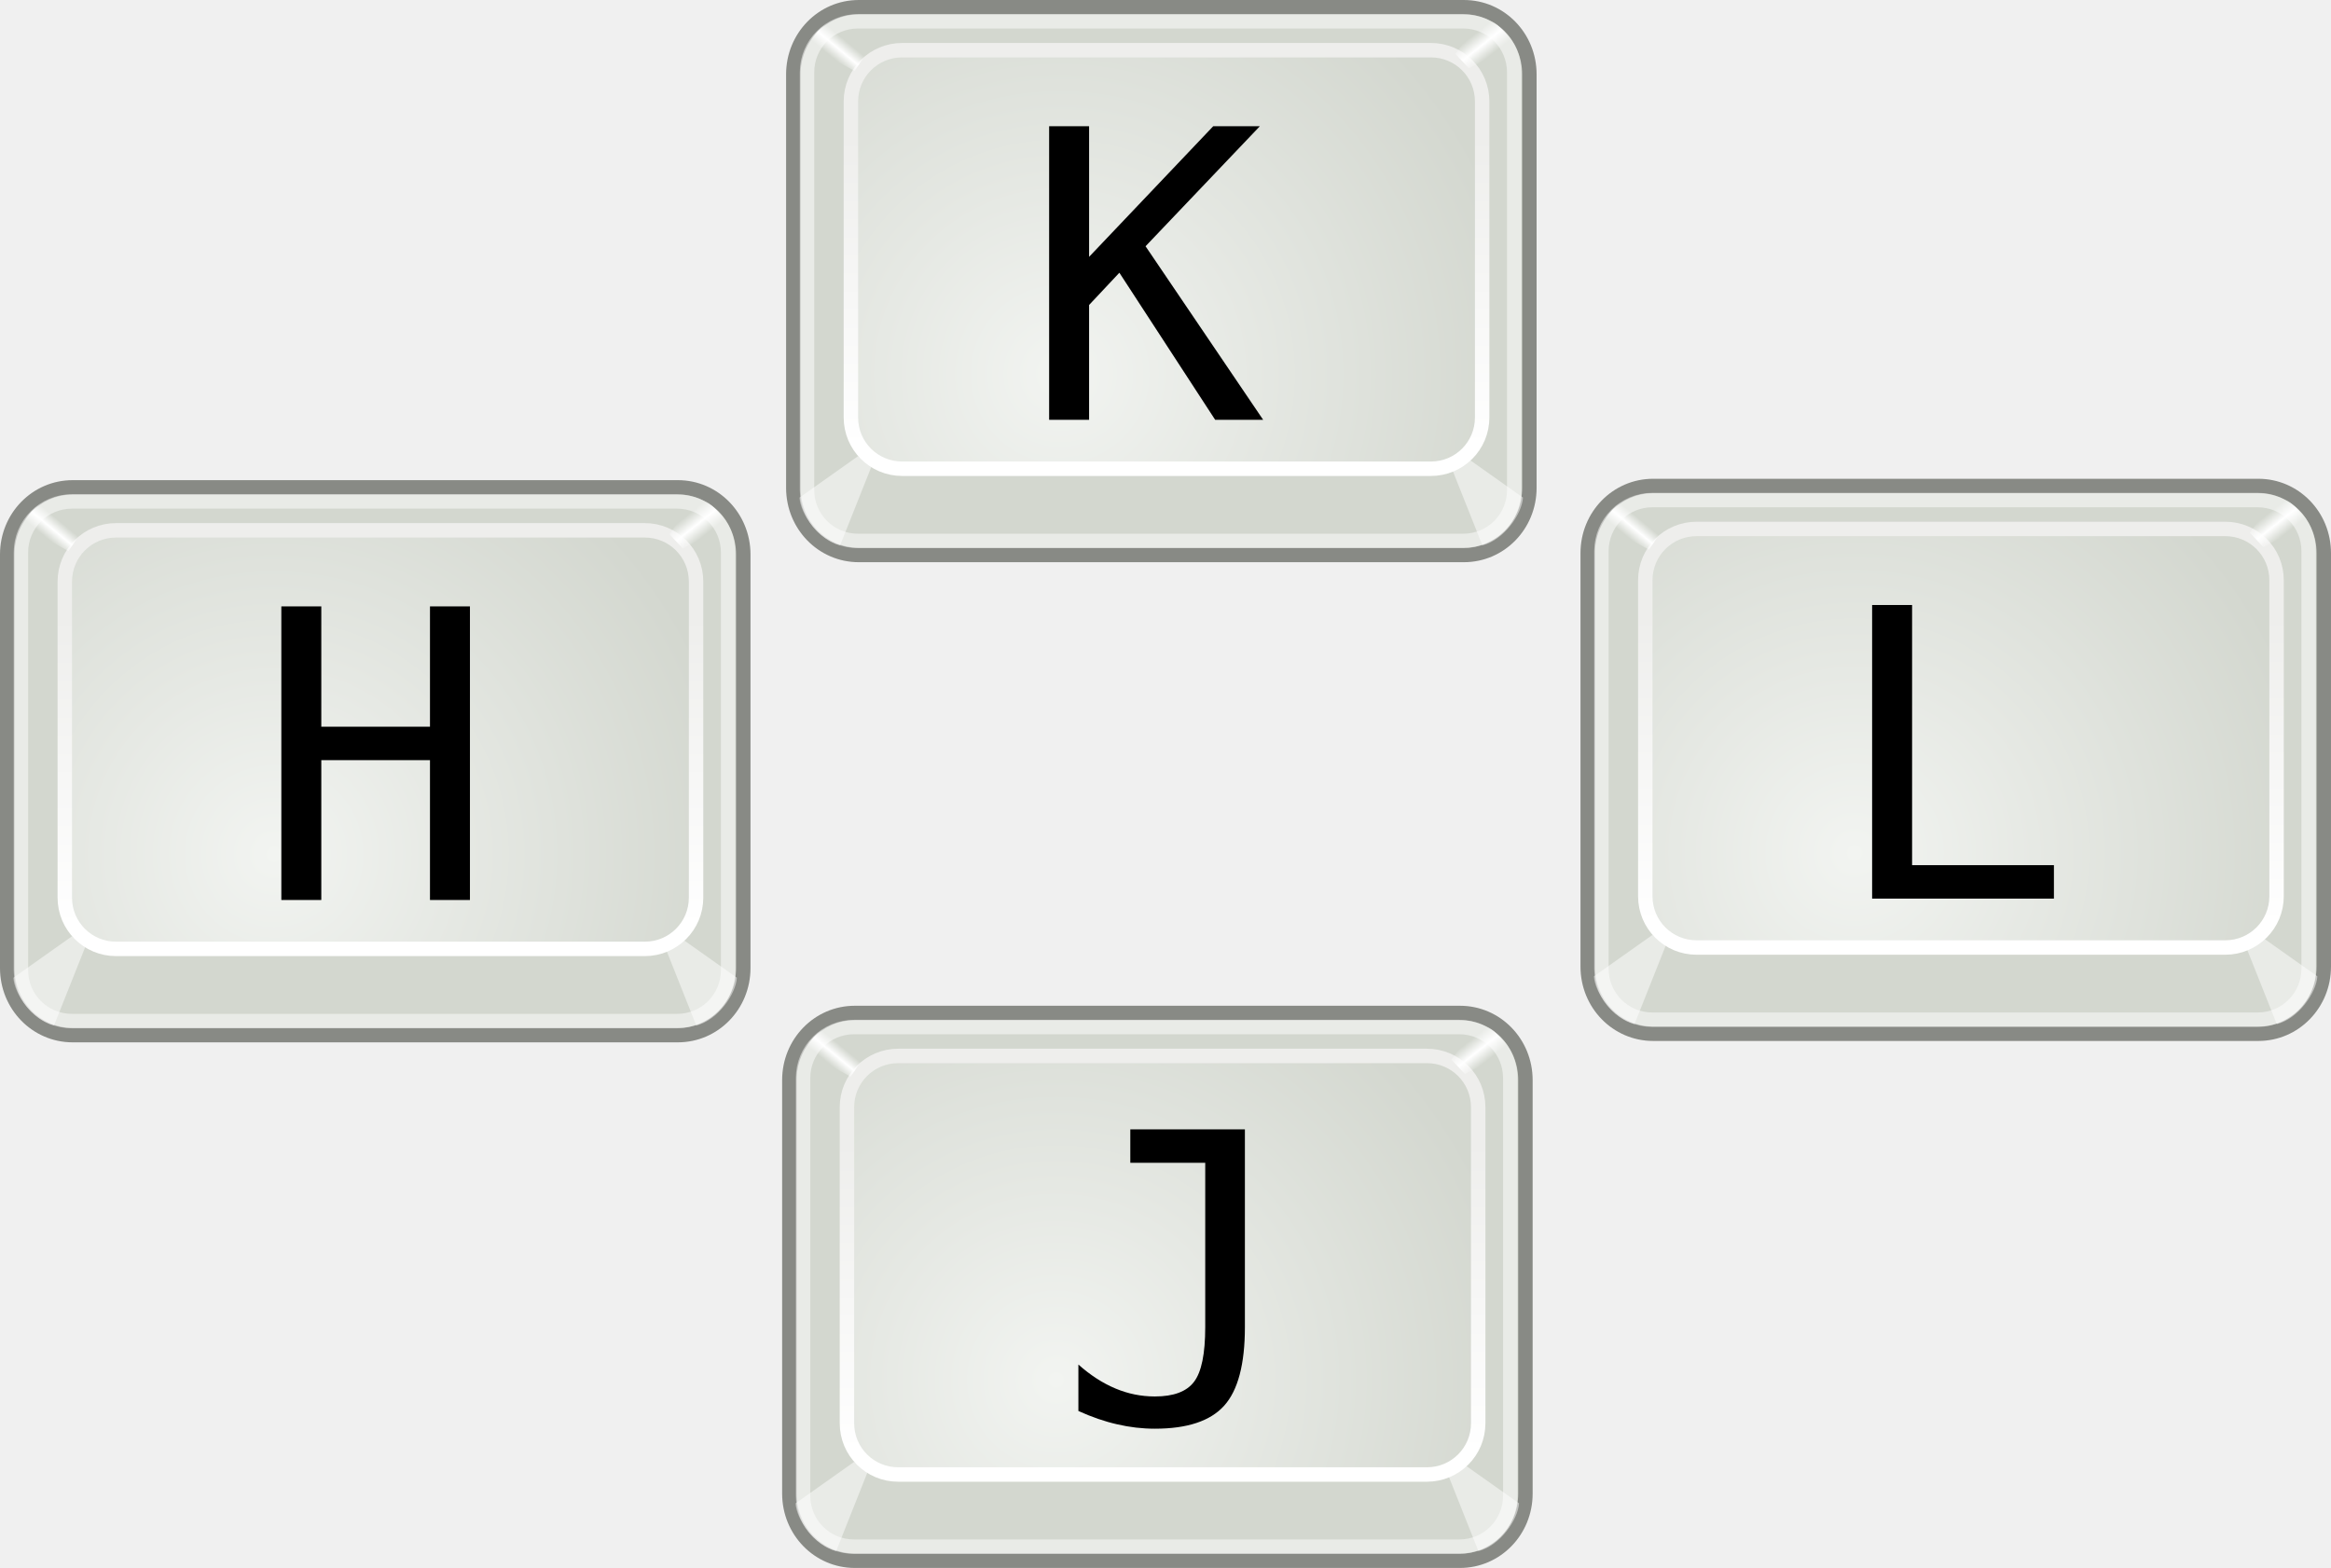
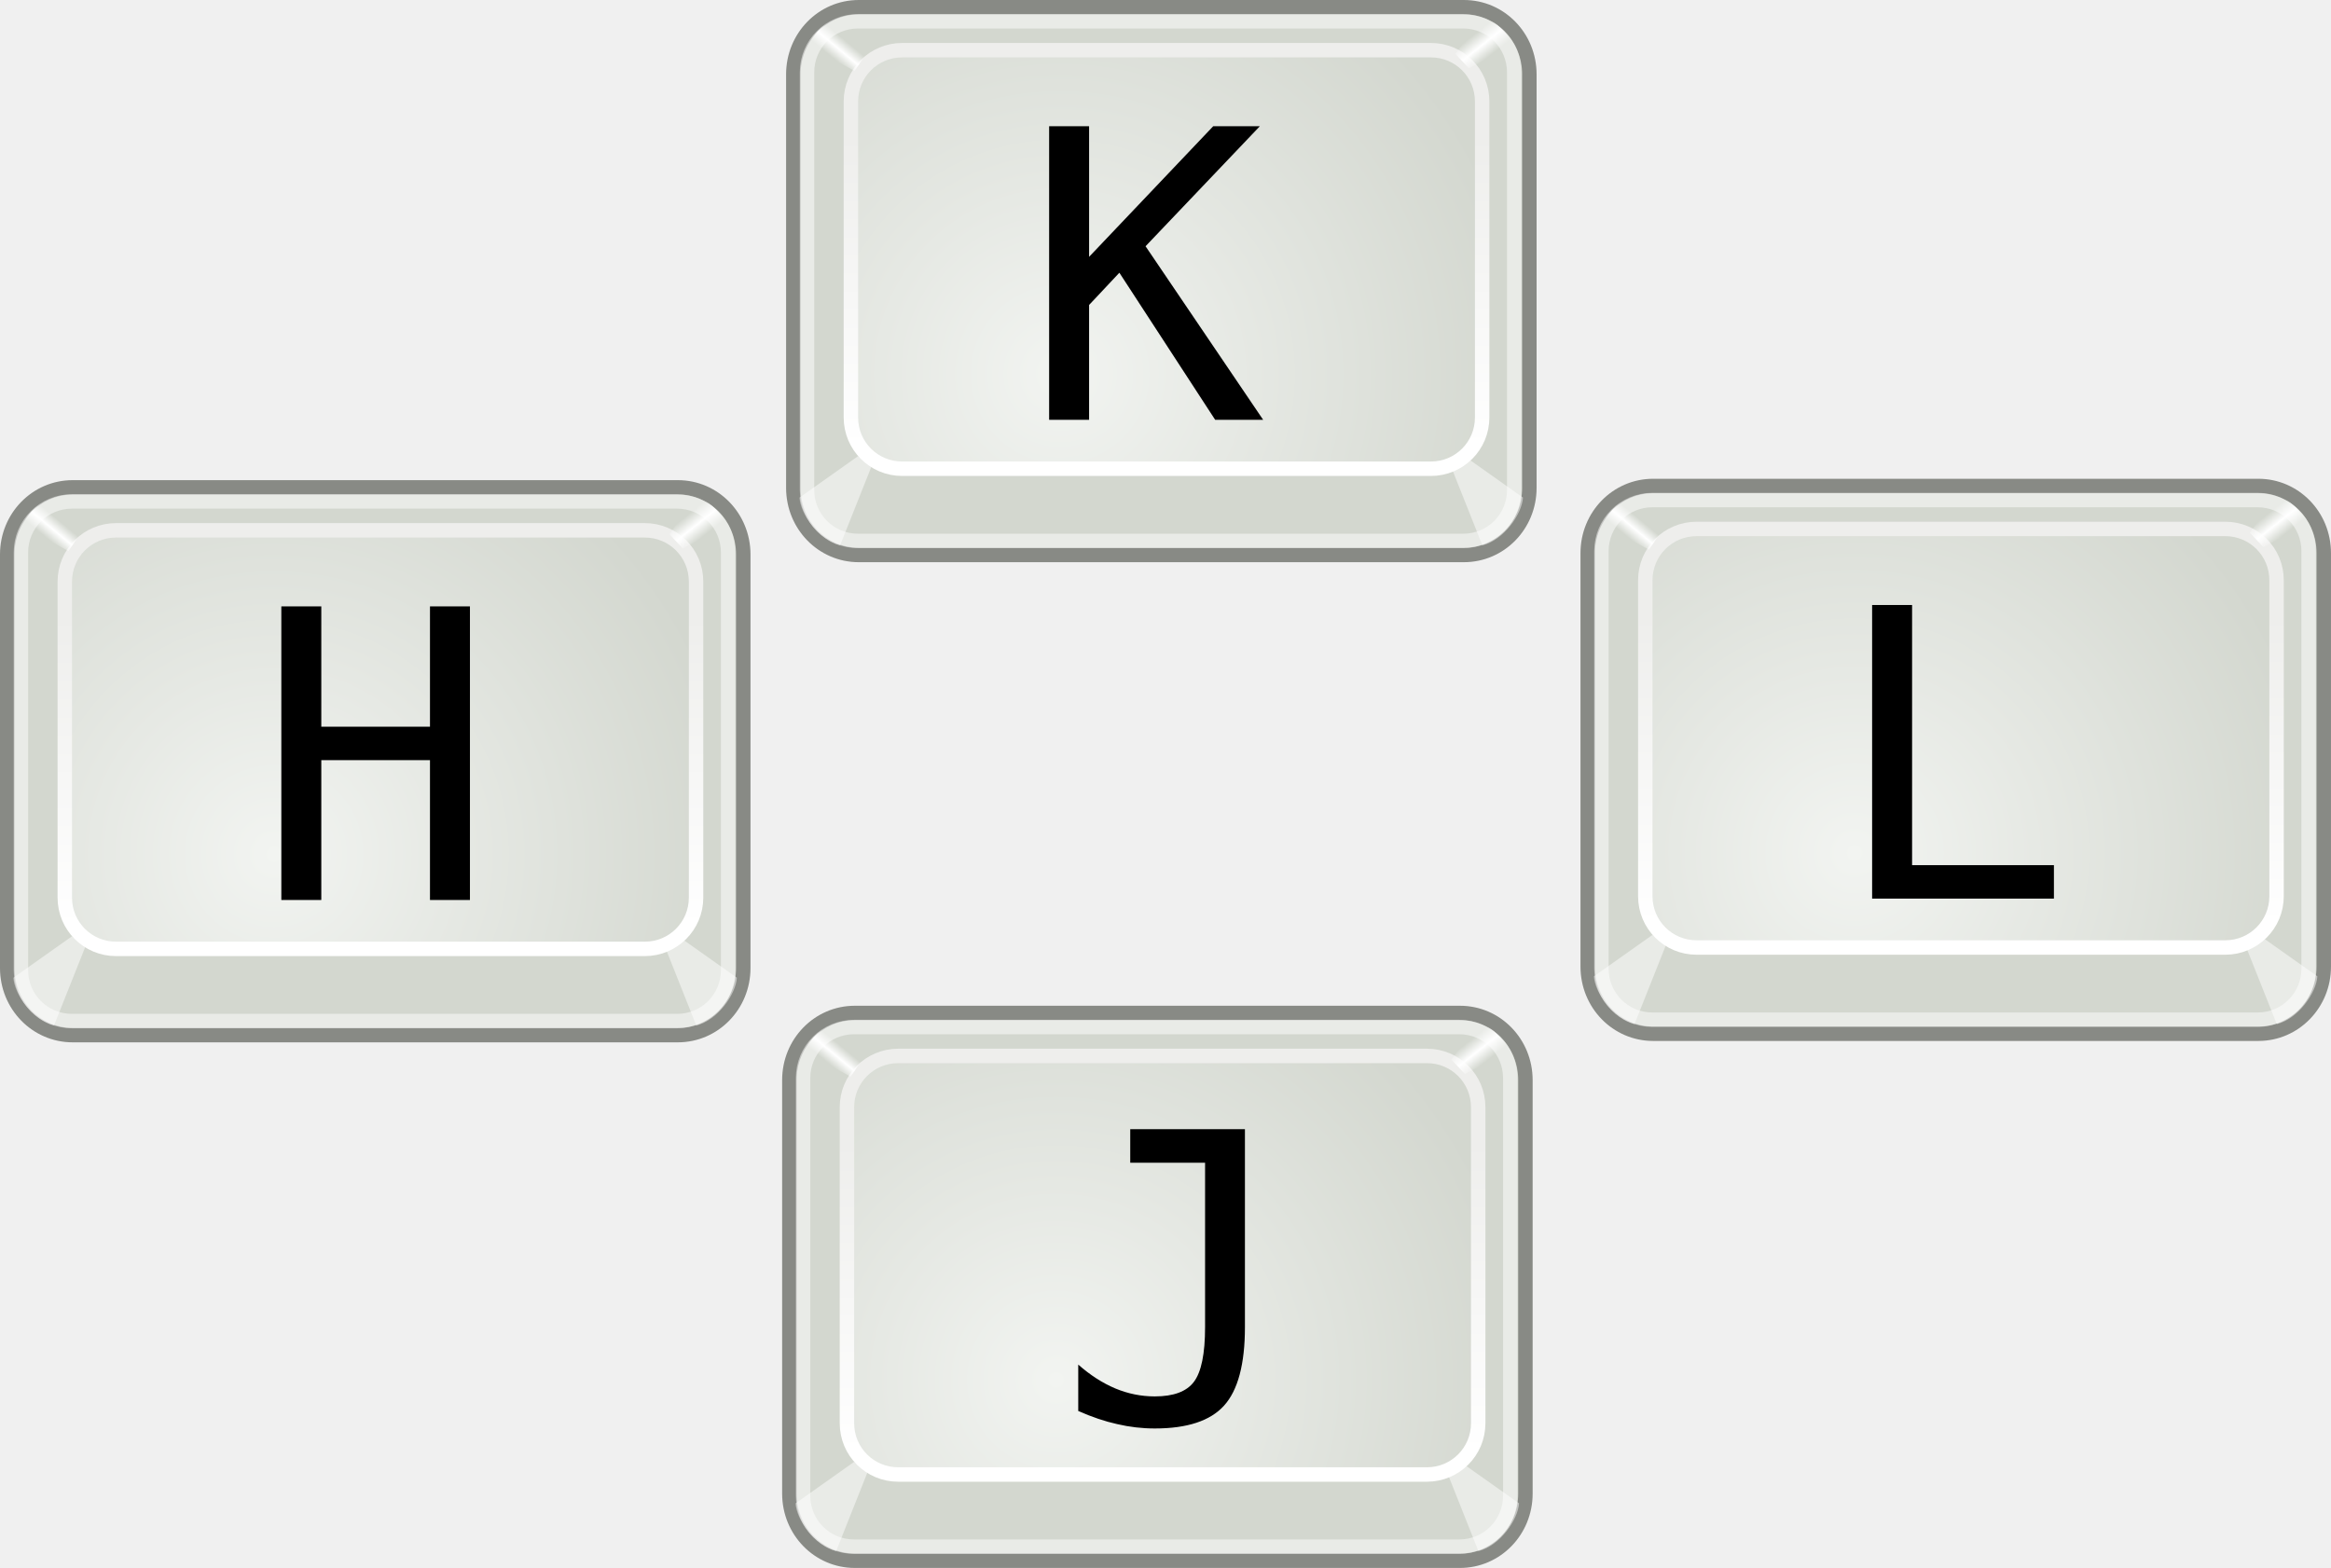
- <svg xmlns="http://www.w3.org/2000/svg" xmlns:xlink="http://www.w3.org/1999/xlink" width="67.906mm" height="45.686mm" viewBox="0 0 240.612 161.878" id="svg3472" version="1.1">
+ <svg xmlns="http://www.w3.org/2000/svg" xmlns:xlink="http://www.w3.org/1999/xlink" width="42.305mm" height="28.462mm" viewBox="0 0 149.898 100.848" id="svg3472" version="1.1">
  <defs id="defs3474">
    <linearGradient gradientTransform="matrix(1.4898,0,0,1.4898,-89.85184,84.14506)" gradientUnits="userSpaceOnUse" id="linearGradient3310" x1="338.528" x2="339.478" xlink:href="#linearGradient4750" y1="495.29" y2="494.141" />
    <linearGradient id="linearGradient4750">
      <stop offset="0" stop-color="#fff" stop-opacity="0" id="stop12" />
      <stop offset=".5" stop-color="#fff" id="stop14" />
      <stop offset="1" stop-color="#fff" stop-opacity="0" id="stop16" />
    </linearGradient>
    <linearGradient gradientTransform="matrix(1.4898,0,0,1.4898,-89.85184,84.14506)" gradientUnits="userSpaceOnUse" id="linearGradient3308" x1="382.704" x2="383.848" xlink:href="#linearGradient4750" y1="494.074" y2="495.519" />
    <radialGradient gradientTransform="matrix(-1.4898,0,0,1.4898,-89.85185,84.14507)" cx="-354.411" cy="517.306" gradientUnits="userSpaceOnUse" id="radialGradient3304" r="32.517" xlink:href="#linearGradient4710" />
    <linearGradient id="linearGradient4710">
      <stop offset="0" stop-color="#f2f4f1" id="stop7" />
      <stop offset="1" stop-color="#d3d7cf" id="stop9" />
    </linearGradient>
    <linearGradient gradientTransform="matrix(-1.4898,0,0,1.4898,-89.85185,84.14507)" gradientUnits="userSpaceOnUse" id="linearGradient3278" x2="0" y1="500.91" y2="522.274">
      <stop offset="0" stop-color="#eeeeec" id="stop31" />
      <stop offset="1" stop-color="#fff" id="stop33" />
    </linearGradient>
    <radialGradient gradientTransform="matrix(-1.4898,0,0,1.4898,-89.85185,84.14507)" cx="-354.411" cy="517.306" gradientUnits="userSpaceOnUse" id="radialGradient3304-7" r="32.517" xlink:href="#linearGradient4710" />
    <linearGradient gradientTransform="matrix(-1.4898,0,0,1.4898,-89.85185,84.14507)" gradientUnits="userSpaceOnUse" id="linearGradient3278-8" x2="0" y1="500.91" y2="522.274">
      <stop offset="0" stop-color="#eeeeec" id="stop31-2" />
      <stop offset="1" stop-color="#fff" id="stop33-3" />
    </linearGradient>
    <linearGradient gradientTransform="matrix(1.4898,0,0,1.4898,-89.85184,84.14506)" gradientUnits="userSpaceOnUse" id="linearGradient3674" x1="338.528" x2="339.478" xlink:href="#linearGradient4750" y1="495.29" y2="494.141" />
    <linearGradient xlink:href="#linearGradient4750" id="linearGradient3686" gradientUnits="userSpaceOnUse" gradientTransform="matrix(1.4898,0,0,1.4898,-89.85184,84.14506)" x1="382.704" y1="494.074" x2="383.848" y2="495.519" />
    <linearGradient xlink:href="#linearGradient4750" id="linearGradient3688" gradientUnits="userSpaceOnUse" gradientTransform="matrix(1.4898,0,0,1.4898,-89.85184,84.14506)" x1="338.528" y1="495.29" x2="339.478" y2="494.141" />
    <radialGradient gradientTransform="matrix(-1.4898,0,0,1.4898,-89.85185,84.14507)" cx="-354.411" cy="517.306" gradientUnits="userSpaceOnUse" id="radialGradient3304-7-8" r="32.517" xlink:href="#linearGradient4710" />
    <linearGradient gradientTransform="matrix(-1.4898,0,0,1.4898,-89.85185,84.14507)" gradientUnits="userSpaceOnUse" id="linearGradient3278-8-6" x2="0" y1="500.91" y2="522.274">
      <stop offset="0" stop-color="#eeeeec" id="stop31-2-2" />
      <stop offset="1" stop-color="#fff" id="stop33-3-9" />
    </linearGradient>
    <linearGradient xlink:href="#linearGradient4750" id="linearGradient3764" gradientUnits="userSpaceOnUse" gradientTransform="matrix(1.4898,0,0,1.4898,-89.85184,84.14506)" x1="338.528" y1="495.29" x2="339.478" y2="494.141" />
    <linearGradient xlink:href="#linearGradient4750" id="linearGradient3776" gradientUnits="userSpaceOnUse" gradientTransform="matrix(1.4898,0,0,1.4898,-89.85184,84.14506)" x1="382.704" y1="494.074" x2="383.848" y2="495.519" />
    <linearGradient xlink:href="#linearGradient4750" id="linearGradient3778" gradientUnits="userSpaceOnUse" gradientTransform="matrix(1.4898,0,0,1.4898,-89.85184,84.14506)" x1="338.528" y1="495.29" x2="339.478" y2="494.141" />
    <radialGradient gradientTransform="matrix(-1.4898,0,0,1.4898,-89.85185,84.14507)" cx="-354.411" cy="517.306" gradientUnits="userSpaceOnUse" id="radialGradient3304-7-8-8" r="32.517" xlink:href="#linearGradient4710" />
    <linearGradient gradientTransform="matrix(-1.4898,0,0,1.4898,-89.85185,84.14507)" gradientUnits="userSpaceOnUse" id="linearGradient3278-8-6-1" x2="0" y1="500.91" y2="522.274">
      <stop offset="0" stop-color="#eeeeec" id="stop31-2-2-4" />
      <stop offset="1" stop-color="#fff" id="stop33-3-9-5" />
    </linearGradient>
    <linearGradient xlink:href="#linearGradient4750" id="linearGradient3858" gradientUnits="userSpaceOnUse" gradientTransform="matrix(1.4898,0,0,1.4898,-89.85184,84.14506)" x1="338.528" y1="495.29" x2="339.478" y2="494.141" />
    <linearGradient xlink:href="#linearGradient4750" id="linearGradient3870" gradientUnits="userSpaceOnUse" gradientTransform="matrix(1.4898,0,0,1.4898,-89.85184,84.14506)" x1="382.704" y1="494.074" x2="383.848" y2="495.519" />
    <linearGradient xlink:href="#linearGradient4750" id="linearGradient3872" gradientUnits="userSpaceOnUse" gradientTransform="matrix(1.4898,0,0,1.4898,-89.85184,84.14506)" x1="338.528" y1="495.29" x2="339.478" y2="494.141" />
  </defs>
-   <g id="layer1" transform="translate(-329.1195,-712.3622)">
+   <g id="layer1" transform="translate(-419.8338,-773.3926)">
    <g id="g3570">
-       <g id="g3948">
+       <g id="g3948" transform="matrix(0.6229859,0,0,0.6229859,214.797,329.601)">
        <path style="display:block;fill:#d3d7cf;stroke:#888a85;stroke-width:1.49" d="m 417.354,816.943 62.469,0 c 3.742,0 6.755,3.091 6.755,6.929 l 0,42.694 c 0,3.839 -3.013,6.929 -6.755,6.929 l -62.469,0 c -3.742,0 -6.755,-3.091 -6.755,-6.929 l 0,-42.694 c 0,-3.839 3.013,-6.929 6.755,-6.929 z" display="block" id="path114" />
        <path style="display:block;fill:url(#radialGradient3304);stroke:url(#linearGradient3278);stroke-width:1.49" d="m 476.409,821.378 -54.571,0 c -2.933,0 -5.295,2.362 -5.295,5.295 l 0,32.624 c 0,2.933 2.362,5.295 5.295,5.295 l 54.571,0 c 2.933,0 5.295,-2.362 5.295,-5.295 l 0,-32.624 c 0,-2.933 -2.362,-5.295 -5.295,-5.295 z" display="block" id="path116" />
        <path style="display:block;opacity:0.489;fill:none;stroke:#ffffff;stroke-width:1.49" d="m 417.284,818.395 62.46,0 c 2.92,0 5.27,2.351 5.27,5.27 l 0,43.109 c 0,2.92 -2.35,5.27 -5.27,5.27 l -62.46,0 c -2.92,0 -5.27,-2.35 -5.27,-5.27 l 0,-43.109 c 0,-2.92 2.351,-5.27 5.27,-5.27 z" display="block" id="path118" />
        <path style="display:block;opacity:0.489;fill:#ffffff" d="m 411.24,867.566 c 0.093,1.676 1.955,4.376 4.19,4.935 l 3.259,-8.194 -1.397,-1.024 -6.052,4.283 z" display="block" id="path120" />
        <path style="display:block;opacity:0.489;fill:#ffffff" d="m 485.916,867.566 c -0.093,1.676 -1.955,4.376 -4.19,4.935 l -3.259,-8.194 1.397,-1.024 6.052,4.283 z" display="block" id="path122" />
        <path style="display:block;fill:url(#linearGradient3308)" d="m 485.078,820.824 c -0.652,-0.838 -1.769,-2.421 -3.259,-2.886 l -2.886,3.818 1.397,1.49 4.749,-2.421 z" display="block" id="path124" />
        <path style="display:block;fill:url(#linearGradient3310)" d="m 411.985,820.824 c 0.652,-0.838 1.676,-2.328 3.166,-2.793 l 2.793,4.004 -1.024,1.49 -4.935,-2.7 z" display="block" id="path126" />
      </g>
-       <text id="text3468" y="859.269" x="438.215" style="font-style:normal;font-variant:normal;font-weight:500;font-stretch:normal;font-size:27.72px;line-height:125%;font-family:Inconsolata;-inkscape-font-specification:'Inconsolata Medium';letter-spacing:0px;word-spacing:0px;fill:#000000;fill-opacity:1;stroke:none;stroke-width:1px;stroke-linecap:butt;stroke-linejoin:miter;stroke-opacity:1" xml:space="preserve">
-         <tspan style="font-style:normal;font-variant:normal;font-weight:normal;font-stretch:normal;font-size:41.579px;font-family:'Andale Mono';-inkscape-font-specification:'Andale Mono'" y="859.269" x="438.215" id="tspan3470">J</tspan>
+       <text id="text3468" y="864.913" x="487.798" style="font-style:normal;font-variant:normal;font-weight:500;font-stretch:normal;font-size:17.269px;line-height:125%;font-family:Inconsolata;-inkscape-font-specification:'Inconsolata Medium';letter-spacing:0px;word-spacing:0px;fill:#000000;fill-opacity:1;stroke:none;stroke-width:1px;stroke-linecap:butt;stroke-linejoin:miter;stroke-opacity:1" xml:space="preserve">
+         <tspan style="font-style:normal;font-variant:normal;font-weight:normal;font-stretch:normal;font-size:25.903px;font-family:'Andale Mono';-inkscape-font-specification:'Andale Mono'" y="864.913" x="487.798" id="tspan3470">J</tspan>
      </text>
    </g>
-     <g id="g3570-4" transform="translate(-6.734807,-105.6217)">
+     <g id="g3570-4" transform="matrix(0.6229859,0,0,0.6229859,210.6013,263.8002)">
      <g id="g3939" transform="translate(7.142857,1.785714)">
        <path style="display:block;fill:#d3d7cf;stroke:#888a85;stroke-width:1.49" d="m 417.354,816.943 62.469,0 c 3.742,0 6.755,3.091 6.755,6.929 l 0,42.694 c 0,3.839 -3.013,6.929 -6.755,6.929 l -62.469,0 c -3.742,0 -6.755,-3.091 -6.755,-6.929 l 0,-42.694 c 0,-3.839 3.013,-6.929 6.755,-6.929 z" display="block" id="path114-3" />
        <path style="display:block;fill:url(#radialGradient3304-7);stroke:url(#linearGradient3278-8);stroke-width:1.49" d="m 476.409,821.378 -54.571,0 c -2.933,0 -5.295,2.362 -5.295,5.295 l 0,32.624 c 0,2.933 2.362,5.295 5.295,5.295 l 54.571,0 c 2.933,0 5.295,-2.362 5.295,-5.295 l 0,-32.624 c 0,-2.933 -2.362,-5.295 -5.295,-5.295 z" display="block" id="path116-7" />
        <path style="display:block;opacity:0.489;fill:none;stroke:#ffffff;stroke-width:1.49" d="m 417.284,818.395 62.46,0 c 2.92,0 5.27,2.351 5.27,5.27 l 0,43.109 c 0,2.92 -2.35,5.27 -5.27,5.27 l -62.46,0 c -2.92,0 -5.27,-2.35 -5.27,-5.27 l 0,-43.109 c 0,-2.92 2.351,-5.27 5.27,-5.27 z" display="block" id="path118-2" />
        <path style="display:block;opacity:0.489;fill:#ffffff" d="m 411.24,867.566 c 0.093,1.676 1.955,4.376 4.19,4.935 l 3.259,-8.194 -1.397,-1.024 -6.052,4.283 z" display="block" id="path120-2" />
        <path style="display:block;opacity:0.489;fill:#ffffff" d="m 485.916,867.566 c -0.093,1.676 -1.955,4.376 -4.19,4.935 l -3.259,-8.194 1.397,-1.024 6.052,4.283 z" display="block" id="path122-3" />
        <path style="display:block;fill:url(#linearGradient3686)" d="m 485.078,820.824 c -0.652,-0.838 -1.769,-2.421 -3.259,-2.886 l -2.886,3.818 1.397,1.49 4.749,-2.421 z" display="block" id="path124-3" />
        <path style="display:block;fill:url(#linearGradient3688)" d="m 411.985,820.824 c 0.652,-0.838 1.676,-2.328 3.166,-2.793 l 2.793,4.004 -1.024,1.49 -4.935,-2.7 z" display="block" id="path126-6" />
      </g>
      <text id="text3468-3" y="861.328" x="441.368" style="font-style:normal;font-variant:normal;font-weight:500;font-stretch:normal;font-size:27.72px;line-height:125%;font-family:Inconsolata;-inkscape-font-specification:'Inconsolata Medium';letter-spacing:0px;word-spacing:0px;fill:#000000;fill-opacity:1;stroke:none;stroke-width:1px;stroke-linecap:butt;stroke-linejoin:miter;stroke-opacity:1" xml:space="preserve">
        <tspan style="font-style:normal;font-variant:normal;font-weight:normal;font-stretch:normal;font-size:41.579px;font-family:'Andale Mono';-inkscape-font-specification:'Andale Mono'" y="861.328" x="441.368" id="tspan3470-9">K</tspan>
      </text>
    </g>
-     <g id="g3570-4-0" transform="translate(82.40805,-54.40736)">
+     <g id="g3570-4-0" transform="matrix(0.6229859,0,0,0.6229859,266.136,295.706)">
      <g id="g3930">
        <path style="display:block;fill:#d3d7cf;stroke:#888a85;stroke-width:1.49" d="m 417.354,816.943 62.469,0 c 3.742,0 6.755,3.091 6.755,6.929 l 0,42.694 c 0,3.839 -3.013,6.929 -6.755,6.929 l -62.469,0 c -3.742,0 -6.755,-3.091 -6.755,-6.929 l 0,-42.694 c 0,-3.839 3.013,-6.929 6.755,-6.929 z" display="block" id="path114-3-5" />
        <path style="display:block;fill:url(#radialGradient3304-7-8);stroke:url(#linearGradient3278-8-6);stroke-width:1.49" d="m 476.409,821.378 -54.571,0 c -2.933,0 -5.295,2.362 -5.295,5.295 l 0,32.624 c 0,2.933 2.362,5.295 5.295,5.295 l 54.571,0 c 2.933,0 5.295,-2.362 5.295,-5.295 l 0,-32.624 c 0,-2.933 -2.362,-5.295 -5.295,-5.295 z" display="block" id="path116-7-5" />
        <path style="display:block;opacity:0.489;fill:none;stroke:#ffffff;stroke-width:1.49" d="m 417.284,818.395 62.46,0 c 2.92,0 5.27,2.351 5.27,5.27 l 0,43.109 c 0,2.92 -2.35,5.27 -5.27,5.27 l -62.46,0 c -2.92,0 -5.27,-2.35 -5.27,-5.27 l 0,-43.109 c 0,-2.92 2.351,-5.27 5.27,-5.27 z" display="block" id="path118-2-7" />
        <path style="display:block;opacity:0.489;fill:#ffffff" d="m 411.24,867.566 c 0.093,1.676 1.955,4.376 4.19,4.935 l 3.259,-8.194 -1.397,-1.024 -6.052,4.283 z" display="block" id="path120-2-3" />
        <path style="display:block;opacity:0.489;fill:#ffffff" d="m 485.916,867.566 c -0.093,1.676 -1.955,4.376 -4.19,4.935 l -3.259,-8.194 1.397,-1.024 6.052,4.283 z" display="block" id="path122-3-0" />
        <path style="display:block;fill:url(#linearGradient3776)" d="m 485.078,820.824 c -0.652,-0.838 -1.769,-2.421 -3.259,-2.886 l -2.886,3.818 1.397,1.49 4.749,-2.421 z" display="block" id="path124-3-8" />
        <path style="display:block;fill:url(#linearGradient3778)" d="m 411.985,820.824 c 0.652,-0.838 1.676,-2.328 3.166,-2.793 l 2.793,4.004 -1.024,1.49 -4.935,-2.7 z" display="block" id="path126-6-7" />
      </g>
      <text id="text3468-3-6" y="859.543" x="435.596" style="font-style:normal;font-variant:normal;font-weight:500;font-stretch:normal;font-size:27.72px;line-height:125%;font-family:Inconsolata;-inkscape-font-specification:'Inconsolata Medium';letter-spacing:0px;word-spacing:0px;fill:#000000;fill-opacity:1;stroke:none;stroke-width:1px;stroke-linecap:butt;stroke-linejoin:miter;stroke-opacity:1" xml:space="preserve">
        <tspan style="font-style:normal;font-variant:normal;font-weight:normal;font-stretch:normal;font-size:41.579px;font-family:'Andale Mono';-inkscape-font-specification:'Andale Mono'" y="859.543" x="435.596" id="tspan3470-9-6">L</tspan>
      </text>
    </g>
-     <g id="g3570-4-0-2" transform="translate(-80.7348,-54.2645)">
+     <g id="g3570-4-0-2" transform="matrix(0.6229859,0,0,0.6229859,164.5003,295.795)">
      <g id="g3882">
        <path style="display:block;fill:#d3d7cf;stroke:#888a85;stroke-width:1.49" d="m 417.354,816.943 62.469,0 c 3.742,0 6.755,3.091 6.755,6.929 l 0,42.694 c 0,3.839 -3.013,6.929 -6.755,6.929 l -62.469,0 c -3.742,0 -6.755,-3.091 -6.755,-6.929 l 0,-42.694 c 0,-3.839 3.013,-6.929 6.755,-6.929 z" display="block" id="path114-3-5-3" />
        <path style="display:block;fill:url(#radialGradient3304-7-8-8);stroke:url(#linearGradient3278-8-6-1);stroke-width:1.49" d="m 476.409,821.378 -54.571,0 c -2.933,0 -5.295,2.362 -5.295,5.295 l 0,32.624 c 0,2.933 2.362,5.295 5.295,5.295 l 54.571,0 c 2.933,0 5.295,-2.362 5.295,-5.295 l 0,-32.624 c 0,-2.933 -2.362,-5.295 -5.295,-5.295 z" display="block" id="path116-7-5-8" />
        <path style="display:block;opacity:0.489;fill:none;stroke:#ffffff;stroke-width:1.49" d="m 417.284,818.395 62.46,0 c 2.92,0 5.27,2.351 5.27,5.27 l 0,43.109 c 0,2.92 -2.35,5.27 -5.27,5.27 l -62.46,0 c -2.92,0 -5.27,-2.35 -5.27,-5.27 l 0,-43.109 c 0,-2.92 2.351,-5.27 5.27,-5.27 z" display="block" id="path118-2-7-3" />
        <path style="display:block;opacity:0.489;fill:#ffffff" d="m 411.24,867.566 c 0.093,1.676 1.955,4.376 4.19,4.935 l 3.259,-8.194 -1.397,-1.024 -6.052,4.283 z" display="block" id="path120-2-3-7" />
        <path style="display:block;opacity:0.489;fill:#ffffff" d="m 485.916,867.566 c -0.093,1.676 -1.955,4.376 -4.19,4.935 l -3.259,-8.194 1.397,-1.024 6.052,4.283 z" display="block" id="path122-3-0-7" />
        <path style="display:block;fill:url(#linearGradient3870)" d="m 485.078,820.824 c -0.652,-0.838 -1.769,-2.421 -3.259,-2.886 l -2.886,3.818 1.397,1.49 4.749,-2.421 z" display="block" id="path124-3-8-9" />
        <path style="display:block;fill:url(#linearGradient3872)" d="m 411.985,820.824 c 0.652,-0.838 1.676,-2.328 3.166,-2.793 l 2.793,4.004 -1.024,1.49 -4.935,-2.7 z" display="block" id="path126-6-7-2" />
      </g>
      <text id="text3468-3-6-8" y="859.543" x="436.113" style="font-style:normal;font-variant:normal;font-weight:500;font-stretch:normal;font-size:27.72px;line-height:125%;font-family:Inconsolata;-inkscape-font-specification:'Inconsolata Medium';letter-spacing:0px;word-spacing:0px;fill:#000000;fill-opacity:1;stroke:none;stroke-width:1px;stroke-linecap:butt;stroke-linejoin:miter;stroke-opacity:1" xml:space="preserve">
        <tspan style="font-style:normal;font-variant:normal;font-weight:normal;font-stretch:normal;font-size:41.579px;font-family:'Andale Mono';-inkscape-font-specification:'Andale Mono'" y="859.543" x="436.113" id="tspan3470-9-6-5">H</tspan>
      </text>
      <flowRoot xml:space="preserve" id="flowRoot3874" style="font-style:normal;font-weight:normal;font-size:40px;line-height:125%;font-family:sans-serif;letter-spacing:0px;word-spacing:0px;fill:#000000;fill-opacity:1;stroke:none;stroke-width:1px;stroke-linecap:butt;stroke-linejoin:miter;stroke-opacity:1" transform="translate(490.5891,870.4626)">
        <flowRegion id="flowRegion3876">
          <rect id="rect3878" width="81.429" height="82.857" x="-81.071" y="-68.743" />
        </flowRegion>
        <flowPara id="flowPara3880" />
      </flowRoot>
    </g>
  </g>
</svg>
